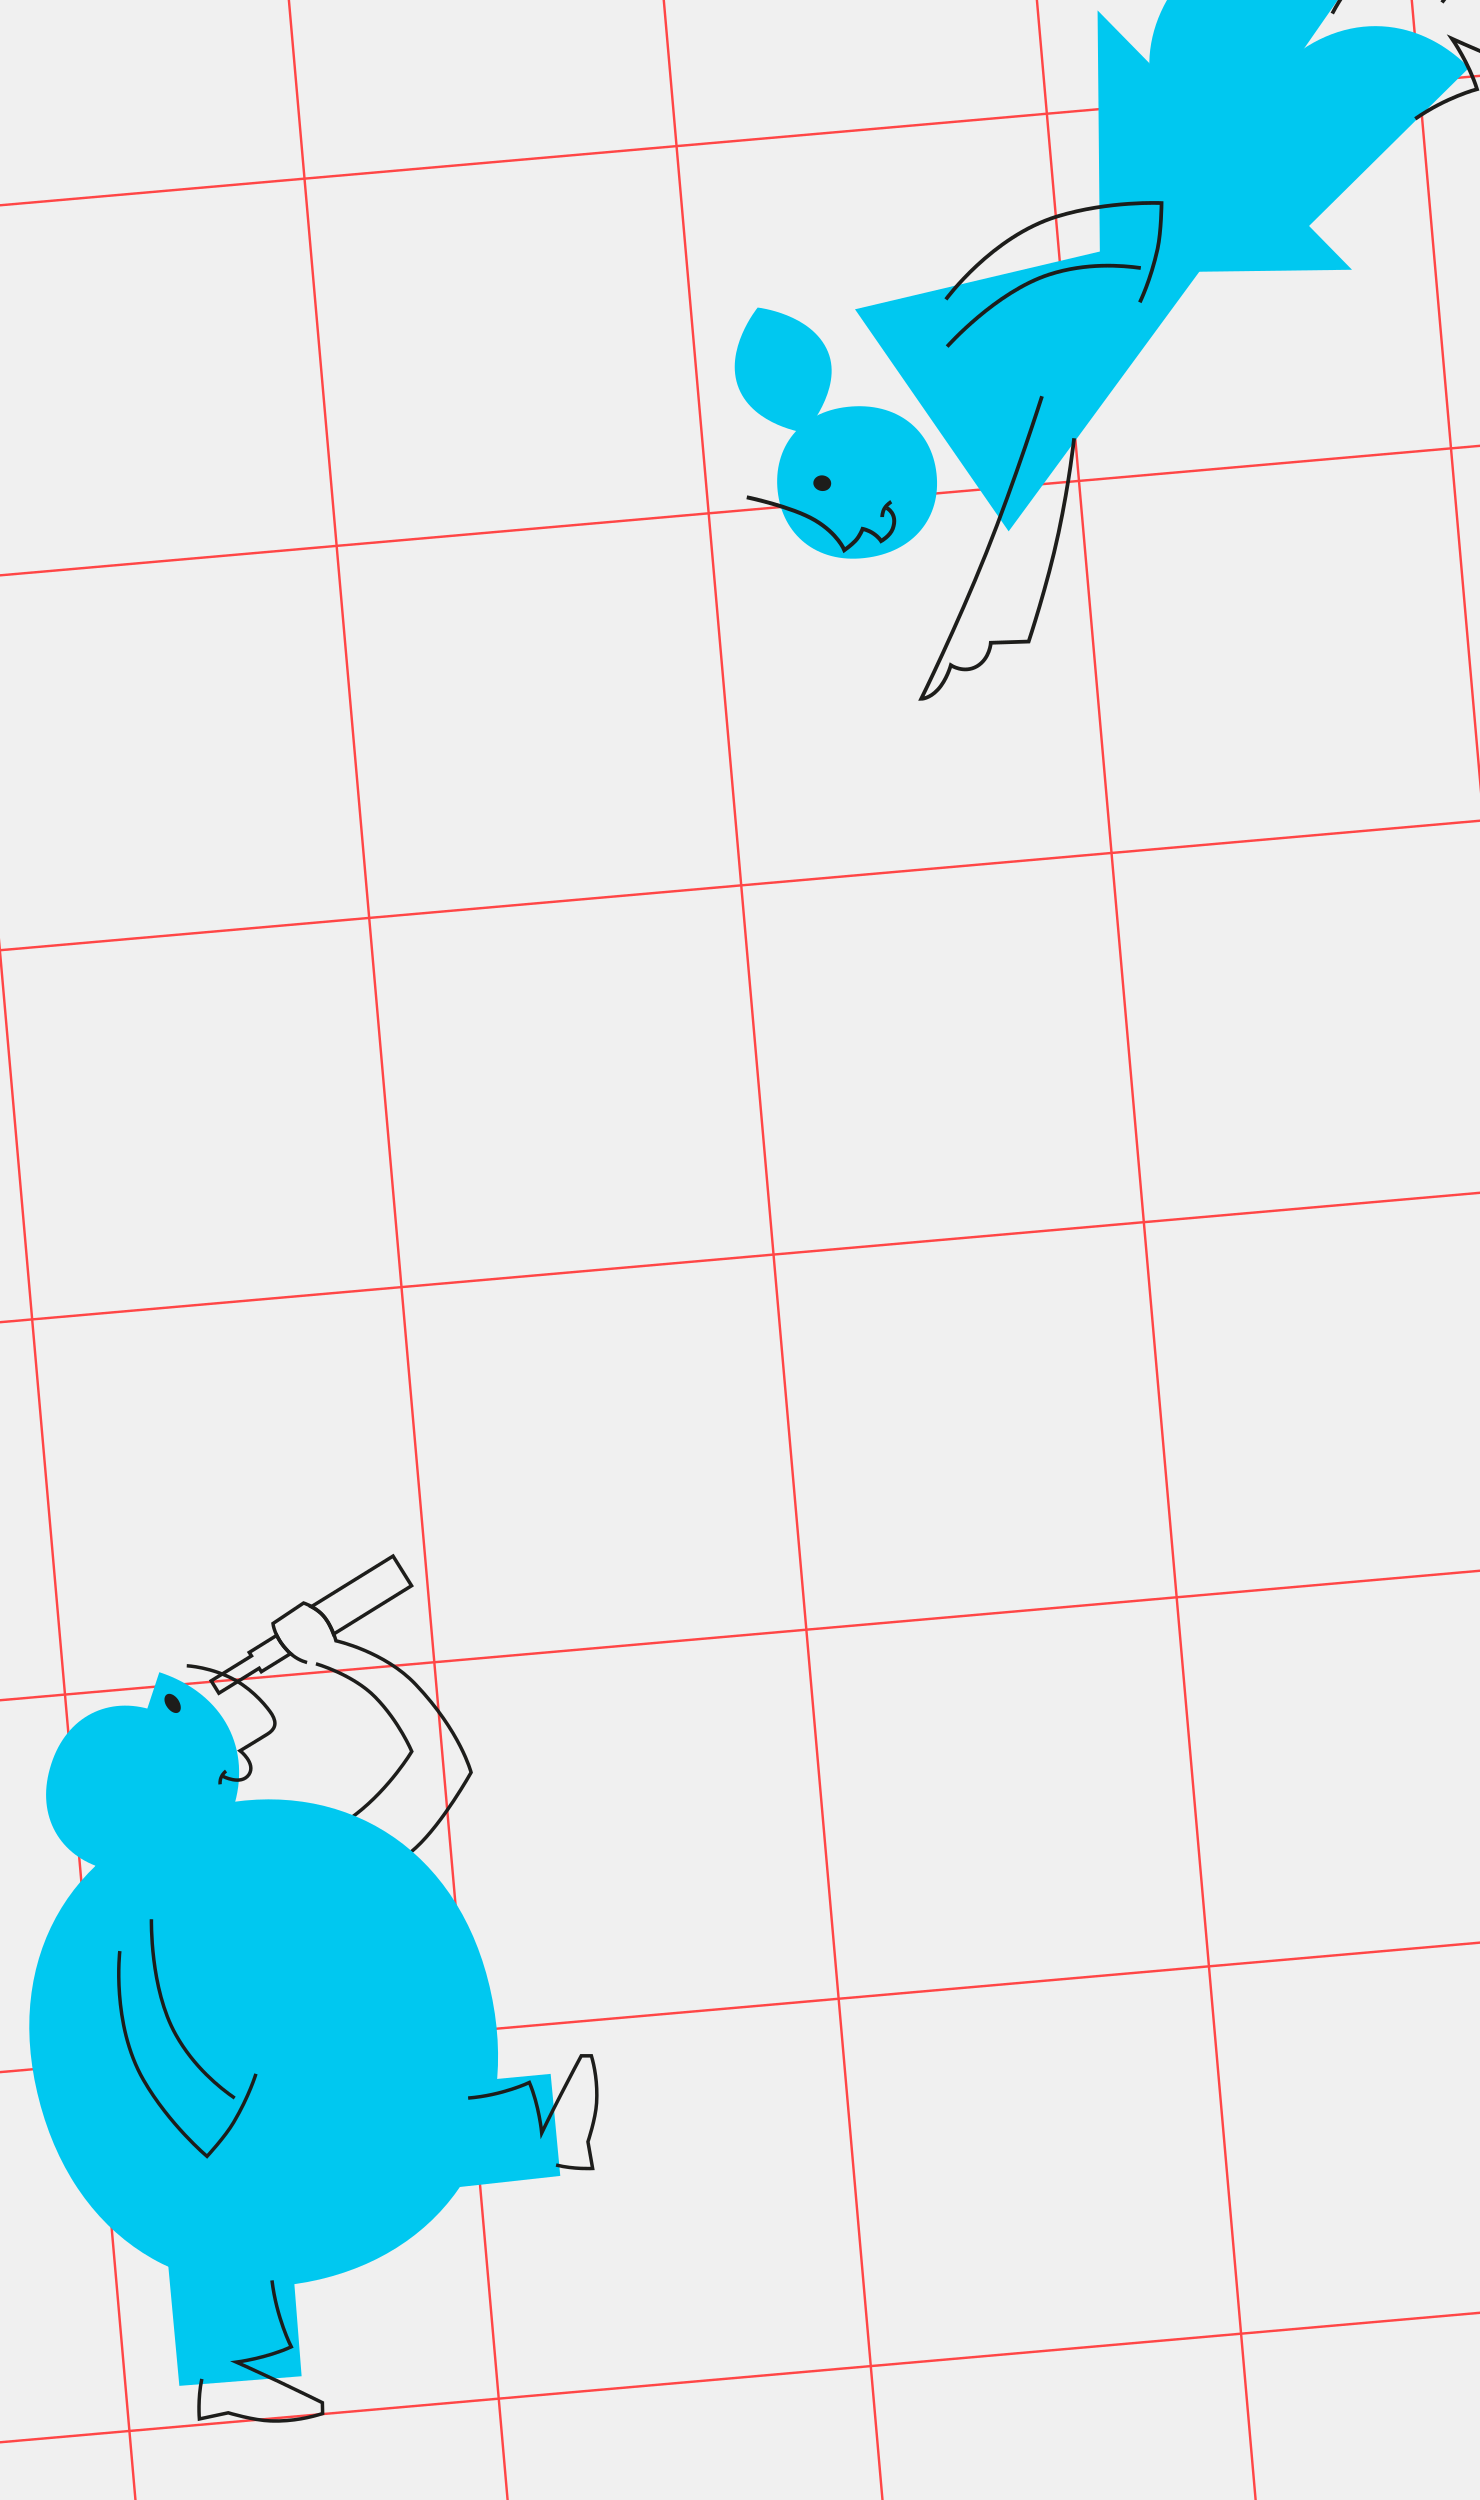
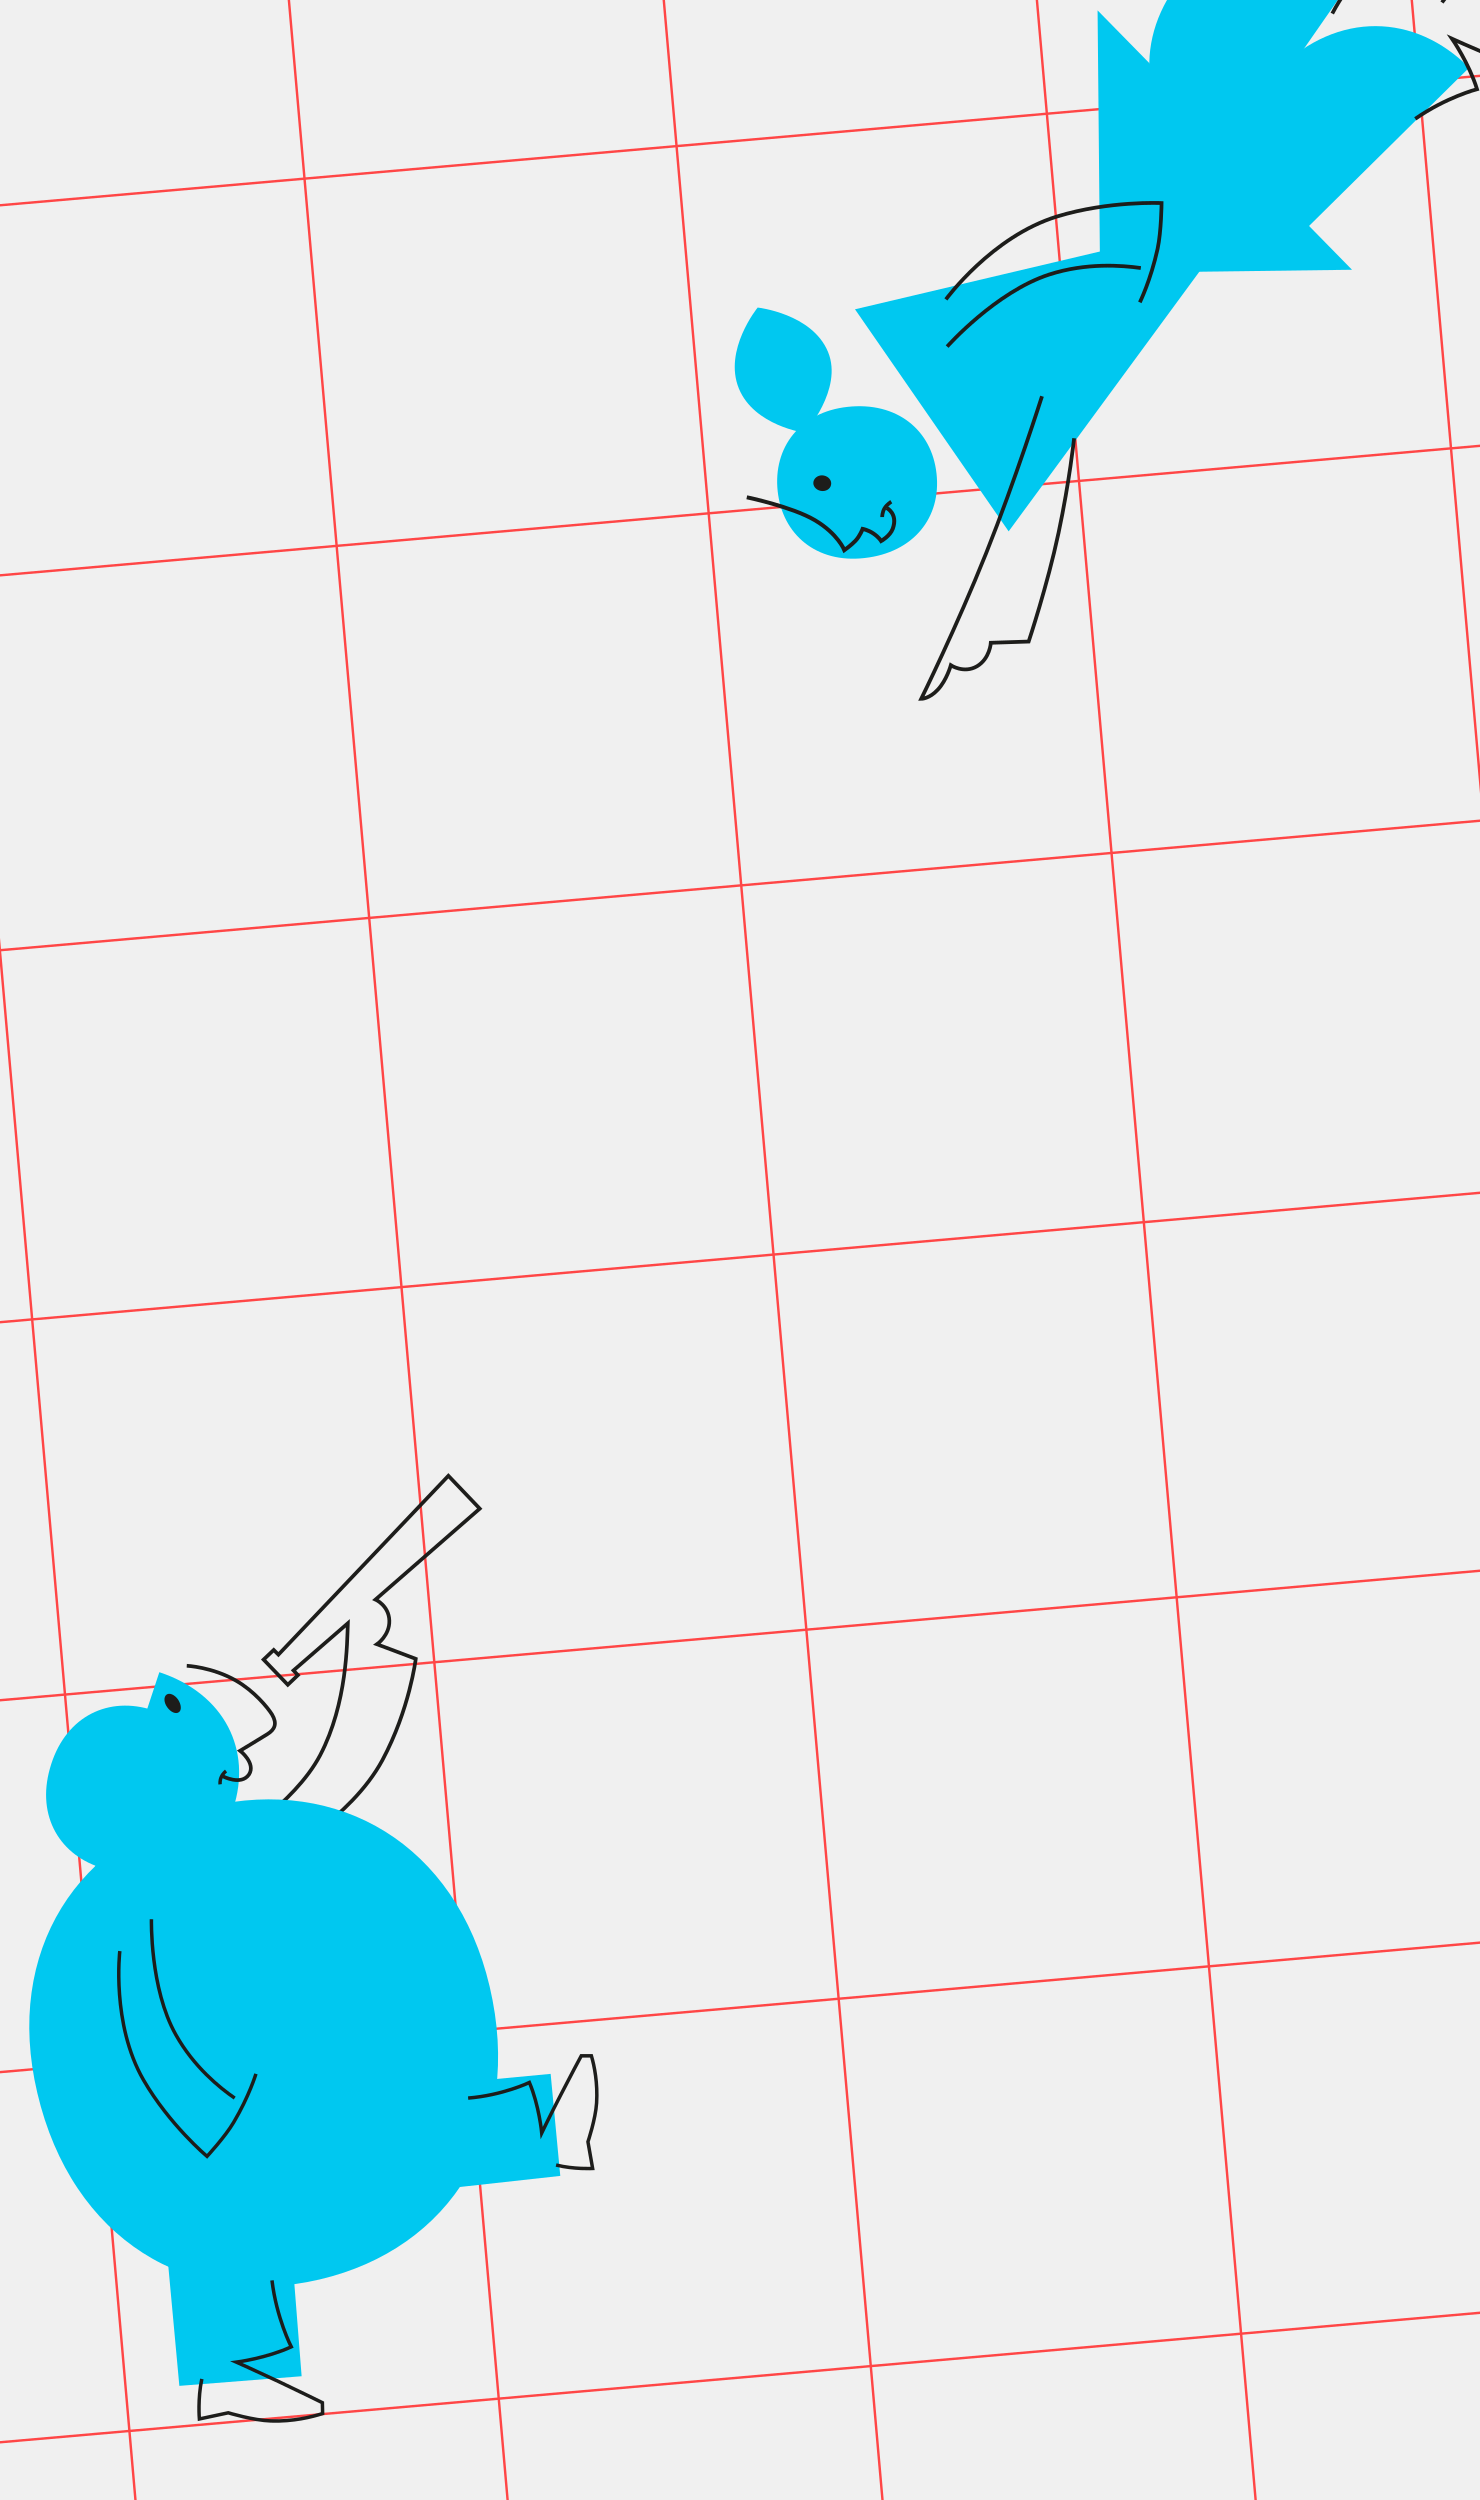
<svg xmlns="http://www.w3.org/2000/svg" version="1.1" x="0px" y="0px" viewBox="0 0 599 1012" style="enable-background:new 0 0 599 1012;" xml:space="preserve">
  <style type="text/css">
	.st0{fill:none;stroke:#FF4646;stroke-width:0.985;stroke-miterlimit:10;}
	.st1{fill:#E6B4C8;}
	.st2{fill:#FFF56E;}
	.st3{fill:none;stroke:#1D1D1B;stroke-width:1.6;}
	.st4{fill:none;stroke:#1D1D1B;stroke-width:1.692;}
	.st5{fill:#1D1D1B;}
	.st6{fill:#FFFFFF;fill-opacity:0;}
	.st7{fill:#00C8F0;}
- 	.st8{display:none;opacity:0.35;fill:none;stroke:#1D1D1B;stroke-width:1.413;}
- 	.st9{fill:none;stroke:#1D1D1B;stroke-width:1.413;}
- 	.st10{fill:none;stroke:#1D1D1B;stroke-width:1.525;}
- 	.st11{fill:none;stroke:#1D1D1B;stroke-width:1.613;}
- 	.st12{fill:none;stroke:#1D1D1B;stroke-width:1.155;}
- 	.st13{fill:none;stroke:#1D1D1B;stroke-width:1.222;}
- 	.st14{display:none;}
- 	.st15{display:inline;fill:none;stroke:#1D1D1B;stroke-width:1.413;}
- 	.st16{display:inline;fill:#FFFFFF;fill-opacity:0;}
- 	.st17{display:none;opacity:0.35;fill:none;stroke:#1D1D1B;stroke-width:1.155;}
+ 	.st8{fill:none;stroke:#1D1D1B;stroke-width:1.5;}
+ 	.st9{fill:none;}
+ 	.st10{fill:none;stroke:#1D1D1B;stroke-width:1.413;}
+ 	.st11{fill:none;stroke:#1D1D1B;stroke-width:1.525;}
+ 	.st12{fill:none;stroke:#1D1D1B;stroke-width:1.613;}
+ 	.st13{display:none;}
+ 	.st14{display:inline;fill:#00C8F0;}
+ 	.st15{display:inline;}
+ 	.st16{fill:none;stroke:#1D1D1B;stroke-width:1.155;}
+ 	.st17{fill:none;stroke:#1D1D1B;stroke-width:1.222;}
+ 	.st18{fill:none;stroke:#1D1D1B;stroke-width:1.177;}
+ 	.st19{fill:none;stroke:#1D1D1B;stroke-width:1.4;}
</style>
  <g id="background">
</g>
  <g id="background-vertical">
    <path class="st0" d="M-745.6,148.3L1284-29.2 M1270.9-178.7L-758.7-1.1 M1257.7-329.3L-771.8-151.8 M1323.3,419.5L-706.3,597    M-719.4,447.6L1310.2,270 M-732.6,297L1297,119.4 M-680,898.3l2029.6-177.6 M-693,748.9l2029.6-177.6 M-653.8,1197.6l2029.6-177.6    M-667,1047l2029.6-177.6 M-77.2-497.1L94.3,1463.1 M72.3-510.2L243.8,1450 M222.9-523.4l171.5,1960.2 M-525.9-457.8l171.5,1960.2    M-204.9,1489.3L-376.4-470.9 M-673.9-440.8l171.5,1960.2 M-225.8-484.1l171.5,1960.2 M672-562.6l171.5,1960.2 M821.5-575.7   L993,1384.5 M972.1-588.9l171.5,1960.2 M1125.1-601.9l171.5,1960.2 M372.8-536.5l171.5,1960.2 M523.4-549.6l171.5,1960.2" />
  </g>
  <g id="background_solo">
</g>
  <g id="Layer_1">
</g>
  <g id="vertical_person_unten">
-     <g>
-       <path class="st8" d="M130.1,764.3c0,0,11.6-8.8,24.9-21.4c13.3-12.5,26.4-28.1,26.4-28.1l-6.4-11.2c0,0,4.5-3.1,4.3-8.2    c-0.1-5.2-5-7.4-5-7.4s3.6-3.9,4.8-8.2c1.2-4.1-0.3-6.4-0.3-6.4s-14.7,23.2-31,44.8c-16.2,21.6-35.8,44.1-35.8,44.1" />
-       <path class="st9" d="M124.3,673c-2.2-0.6-5.2-1.9-8-4.9c-5.3-5.5-5.8-10.9-5.8-10.9l12.4-8.3c0,0,4.4,1.4,7.3,4.4    c4.1,4.1,5.8,10.9,5.8,10.9s19.7,4.3,32.3,17.7c18.2,19.2,22.4,35.6,22.4,35.6s-11.4,20.4-22.3,30.4c-10.9,10-31.5,22.4-31.5,22.4    " />
-       <g>
-         <path class="st9" d="M130.1,653.3c2.5,2.4,4,5.8,4.9,8.2l31.6-19.6l-7.5-12L126,650.4C127.3,651.1,128.8,652.1,130.1,653.3z" />
-         <path class="st9" d="M116.3,668.1c-2.1-2.2-3.4-4.3-4.3-6.1l-11.1,6.9l0.9,1.4l-16.3,10.1l3.1,5l16.3-10.1l0.9,1.4l11.8-7.3     C117.1,669,116.7,668.6,116.3,668.1z" />
-       </g>
-       <path class="st9" d="M113.4,753.4c0,0,17-8.4,30.8-19.1c13.8-10.7,22.5-25.3,22.5-25.3s-5.1-12.1-14.8-22c-9-9.2-24-13.5-24-13.5" />
-       <polygon class="st6" points="114.2,758.3 106,750.1 160.3,711.7 144.5,689.9 117.3,676.1 87.9,690.7 80.2,680.3 108.7,650.4     160.1,625.1 172,643.8 148.3,660.1 174.5,682.3 196.4,716 194.5,733 163.2,760.4 134.4,777   " />
-     </g>
    <polygon class="st7" points="118.2,912.4 122.1,961.9 72.6,965.8 68.1,917  " />
    <polygon class="st7" points="181.5,843.4 222.9,839.5 226.8,880.8 186.1,885.3  " />
-     <path class="st7" d="M129.5,922.7c-52.7,12.4-100.4-15.9-114.4-75.5C1.5,789.6,31.7,743.7,84.4,731.3   c52.7-12.4,100.2,15.2,113.8,72.8C212.2,863.7,182.2,910.3,129.5,922.7" />
    <path class="st7" d="M60.3,691.8l-18.2,64.6c-17.8-5-27.4-21.1-21.9-40.5C25.8,695.7,42.5,686.8,60.3,691.8" />
    <path class="st7" d="M94.4,732.1c-7.8,23.5-30.2,35.4-56.9,26.6l27-81.8C91.1,685.7,102.1,708.6,94.4,732.1" />
    <g>
-       <path class="st9" d="M61.3,776.9c0,0-0.7,28,9.9,46.8c7.2,12.9,17.8,21.5,23.8,25.6" />
-       <path class="st9" d="M103.6,839.5c0,0-2.7,9-9,19.6c-3.4,5.8-10.8,13.8-10.8,13.8s-15.3-12.9-25.7-30.9    c-13.1-22.7-9.6-52.2-9.6-52.2" />
+       <path class="st8" d="M91.8,747.1c0,0,27.4-16.8,37.8-36.6c11-21,10.9-45.8,11.2-53.4l-22,19.1l1.8,1.9l-4.1,3.9l-9.8-10.2l4.1-3.9    l1.9,1.9l68.8-72.4l12.7,13.3L152,647.5c0,0,5.4,2.4,5.6,8.5c0.2,6-5,9.6-5,9.6s10.5,3.9,15.7,5.9c0,0-2.5,20.5-13.5,41    c-12.9,23.9-42.7,39.4-42.7,39.4" />
+       <path class="st9" d="M106.6,762.9c0,0,40.2-28.2,43.3-31.1c3.1-2.9,23.1-32.3,23.1-32.3s11.2-31.1,9-33.4s-10.4-4.7-10.4-4.7    l-3.5-9.8l37.5-38.7l-26.3-27.5c0,0-84.2,87.7-83.5,90c0.7,2.3,19,16.9,19,16.9l7.6-4.3l2.8,10.5c0,0-18.6,28-22.3,28.6    s-25.8,17.3-25.8,17.3L106.6,762.9z" />
+     </g>
+     <path class="st7" d="M129.5,922.7c-52.7,12.4-100.4-15.9-114.4-75.5C1.5,789.6,31.7,743.7,84.4,731.3   c52.7-12.4,100.2,15.2,113.8,72.8C212.2,863.7,182.2,910.3,129.5,922.7" />
+     <g>
+       <path class="st10" d="M61.3,776.9c0,0-0.7,28,9.9,46.8c7.2,12.9,17.8,21.5,23.8,25.6" />
+       <path class="st10" d="M103.6,839.5c0,0-2.7,9-9,19.6c-3.4,5.8-10.8,13.8-10.8,13.8s-15.3-12.9-25.7-30.9    c-13.1-22.7-9.6-52.2-9.6-52.2" />
      <path class="st6" d="M43.4,786.3c0,0-7.1,38,4.4,53c11.5,15,35.3,38.9,35.3,38.9l28.3-41.5l-17.7-0.9l-27.4-65.4L43.4,786.3z" />
    </g>
    <g>
-       <path class="st9" d="M189.5,849.3c13.9-1.1,24.8-6.3,24.8-6.3c3.9,9.2,5,20.4,5,20.4s3.2-6.7,7.7-15.4c3.4-6.7,8.3-15.8,8.3-15.8    l4.1,0c1.2,4.1,2.6,11,2.1,19.1c-0.4,6.5-3.5,15.7-3.5,15.7l1.9,10.8c0,0-7.6,0.4-14.8-1.4" />
+       <path class="st10" d="M189.5,849.3c13.9-1.1,24.8-6.3,24.8-6.3c3.9,9.2,5,20.4,5,20.4s3.2-6.7,7.7-15.4c3.4-6.7,8.3-15.8,8.3-15.8    l4.1,0c1.2,4.1,2.6,11,2.1,19.1c-0.4,6.5-3.5,15.7-3.5,15.7l1.9,10.8c0,0-7.6,0.4-14.8-1.4" />
      <path class="st6" d="M181.2,849c0,0,39.7,33.6,41.5,32.7c1.8-0.9,18.5,0,18.5,0l3.5-54.8L181.2,849z" />
    </g>
    <g>
-       <path class="st9" d="M75.6,674.3c0,0,10.3,0.5,19.9,6c7.5,4.3,12.9,11,14.6,13.7c2.2,3.7,1.2,6.1-1.9,8c-2.7,1.7-11,6.7-11,6.7    s6.5,5.1,3.6,9.6c-3.2,4.7-10.7,0.7-10.7,0.7" />
+       <path class="st8" d="M75.6,674.3c0,0,10.3,0.5,19.9,6c7.5,4.3,12.9,11,14.6,13.7c2.2,3.7,1.2,6.1-1.9,8c-2.7,1.7-11,6.7-11,6.7    s6.5,5.1,3.6,9.6c-3.2,4.7-10.7,0.7-10.7,0.7" />
      <path class="st5" d="M72.4,693.1c-1.2,0.9-3.3,0-4.7-2c-1.4-1.9-1.5-4.2-0.3-5.1c1.2-0.9,3.3,0,4.7,2    C73.4,690,73.6,692.3,72.4,693.1" />
-       <path class="st9" d="M89.1,722.3c0,0-0.2-1.6,0.5-3c0.6-1.4,1.9-2.4,1.9-2.4" />
+       <path class="st10" d="M89.1,722.3c0,0-0.2-1.6,0.5-3c0.6-1.4,1.9-2.4,1.9-2.4" />
      <path class="st6" d="M84,707.6l-3.5,15l9.7,5.3l16.8-1.8v-13.2l10.6-9.7l-6.2-17.7L99,674.1c0,0-20.3-9.7-29.1-7.1    c-8.8,2.6-8.8,14.1-8.8,14.1l-0.9,9.7l15,11.5L84,707.6z" />
    </g>
    <g>
      <polygon class="st6" points="117.6,960.3 137.9,972.6 134.4,981.5 93.7,981.5 76.1,985 77.8,962.9 107,920.5 117.6,924.9     122,953.2   " />
-       <path class="st9" d="M110.1,923.1c1.8,15.2,7.8,26.9,7.8,26.9c-10,4.6-22.2,6.2-22.2,6.2s7.4,3.3,17.2,7.9    c7.4,3.5,17.6,8.5,17.6,8.5l0.1,4.4c-4.4,1.4-12,3.3-20.9,3c-7.1-0.2-17.3-3.3-17.3-3.3l-11.7,2.5c0,0-0.7-8.3,1-16.2" />
+       <path class="st10" d="M110.1,923.1c1.8,15.2,7.8,26.9,7.8,26.9c-10,4.6-22.2,6.2-22.2,6.2s7.4,3.3,17.2,7.9    c7.4,3.5,17.6,8.5,17.6,8.5l0.1,4.4c-4.4,1.4-12,3.3-20.9,3c-7.1-0.2-17.3-3.3-17.3-3.3l-11.7,2.5c0,0-0.7-8.3,1-16.2" />
    </g>
  </g>
  <g id="vertical_person_oben">
    <path class="st7" d="M514.7,106.5l80-79.1c-21.8-22-53.2-23.1-77.3,0.7C492.5,52.7,492.9,84.4,514.7,106.5" />
    <path class="st7" d="M475.5-4.9c-17.7,25.4-12.6,56.7,16.1,76.8L553-16.5C524.3-36.5,493.2-30.3,475.5-4.9" />
    <path class="st7" d="M379.1,191.7c-1.9-17.6-16-29.2-36-27c-19.3,2.1-30.2,16.5-28.3,34.1c1.9,17.6,15.7,29.3,35.1,27.1   C369.9,223.7,381.1,209.4,379.1,191.7" />
    <polygon class="st7" points="501.2,88.6 346.1,125.2 408.3,215.1  " />
    <polygon class="st7" points="445.3,110.5 547.3,109.2 444.3,4.2  " />
    <g>
-       <path class="st10" d="M434.8,177.4c0,0-1.8,17.1-6.3,38.3c-4.5,21.2-12.1,44-12.1,44l-15.3,0.5c0,0-0.4,6.4-5.6,9.5    c-5.3,3.1-10.6-0.4-10.6-0.4s-1.7,6.1-5.3,9.9c-3.4,3.7-6.7,3.7-6.7,3.7s14.4-29.2,26.3-59c11.9-29.8,22.6-63.5,22.6-63.5" />
+       <path class="st11" d="M434.8,177.4c0,0-1.8,17.1-6.3,38.3c-4.5,21.2-12.1,44-12.1,44l-15.3,0.5c0,0-0.4,6.4-5.6,9.5    c-5.3,3.1-10.6-0.4-10.6-0.4s-1.7,6.1-5.3,9.9c-3.4,3.7-6.7,3.7-6.7,3.7s14.4-29.2,26.3-59c11.9-29.8,22.6-63.5,22.6-63.5" />
      <path class="st6" d="M419.4,264.1c0-1,20.7-87.6,20.7-87.6l-19-24.1L364.9,288L419.4,264.1z" />
    </g>
    <g>
-       <path class="st10" d="M539.3,5.5c7-13.4,16.8-22.1,16.8-22.1c-7.6-7.8-18.3-13.6-18.3-13.6s8-0.4,18.7-1.1    c8.1-0.6,19.3-1.5,19.3-1.5l1.7-4.1c-3.6-2.9-9.9-7.3-18.2-10.2c-6.6-2.3-17.2-3.2-17.2-3.2l-9.9-6.5c0,0-3.6,7.4-4.8,15.3" />
+       <path class="st11" d="M539.3,5.5c7-13.4,16.8-22.1,16.8-22.1c-7.6-7.8-18.3-13.6-18.3-13.6s8-0.4,18.7-1.1    c8.1-0.6,19.3-1.5,19.3-1.5l1.7-4.1c-3.6-2.9-9.9-7.3-18.2-10.2c-6.6-2.3-17.2-3.2-17.2-3.2l-9.9-6.5c0,0-3.6,7.4-4.8,15.3" />
      <path class="st6" d="M538.4,10.7l-4.3-5.1L549.7-16c0,0-22.9-15.7-22.8-17c0.1-1.3-3.2-9.8-3.2-9.8l6.4-17.7l13.7,6l37.2,15    l-1,10.7l-26.7,3.6l8.8,7.6L538.4,10.7z" />
    </g>
    <g>
      <polygon class="st6" points="633.4,31.3 628.3,20.6 614.3,3.8 601.6,-11.6 593.4,-18.5 579.9,2.6 591.5,31.4 567.9,44.8     574.6,52.9 603.5,40 600,26.8 626.2,36   " />
-       <path class="st10" d="M572.9,48.1c12.4-8.7,25-12,25-12c-3.2-10.4-10.1-20.4-10.1-20.4s7.3,3.3,17.2,7.5    c7.5,3.2,17.9,7.4,17.9,7.4l3.4-2.8c-1.9-4.2-5.5-11-11.6-17.4c-4.8-5.1-13.9-10.6-13.9-10.6l-5.9-10.3c0,0-6.5,5-11.2,11.5" />
+       <path class="st11" d="M572.9,48.1c12.4-8.7,25-12,25-12c-3.2-10.4-10.1-20.4-10.1-20.4s7.3,3.3,17.2,7.5    c7.5,3.2,17.9,7.4,17.9,7.4l3.4-2.8c-1.9-4.2-5.5-11-11.6-17.4c-4.8-5.1-13.9-10.6-13.9-10.6l-5.9-10.3c0,0-6.5,5-11.2,11.5" />
    </g>
    <g>
-       <path class="st10" d="M383.4,140.3c0,0,19.7-22.2,41.4-29.2c14.9-4.8,29.3-3.7,37-2.6" />
-       <path class="st10" d="M461.4,122.4c0,0,4.4-8.9,7.2-21.7c1.5-7,1.6-18.5,1.6-18.5s-21.2-1-42.2,5.4c-26.5,8.1-45.1,33.6-45.1,33.6    " />
+       <path class="st11" d="M383.4,140.3c0,0,19.7-22.2,41.4-29.2c14.9-4.8,29.3-3.7,37-2.6" />
+       <path class="st11" d="M461.4,122.4c0,0,4.4-8.9,7.2-21.7c1.5-7,1.6-18.5,1.6-18.5s-21.2-1-42.2,5.4c-26.5,8.1-45.1,33.6-45.1,33.6    " />
      <polygon class="st6" points="463.6,128.4 476.3,104 473.5,75.1 422.6,83.5 401.7,95 376.3,119.8 375.9,142.9 382.9,147.7     414.3,121.8 446.9,113.7 458,116.2 457.2,126.5   " />
    </g>
    <g>
-       <path class="st10" d="M360.8,203.1c0,0-1.7,1-2.7,2.6c-1,1.6-1,3.6-1,3.6" />
-       <path class="st11" d="M302.3,201.3c0,0,18.3,3.8,27.6,9.3c9.3,5.5,11.9,12.1,11.9,12.1s2.8-2,4.5-3.8c1.8-1.9,2.9-4.8,2.9-4.8    s2.2,0.4,4.4,1.9c2.2,1.5,3.1,3,3.1,3s3.6-2,4.7-5c2.2-6.1-2.5-8.4-2.5-8.4" />
+       <path class="st11" d="M360.8,203.1c0,0-1.7,1-2.7,2.6c-1,1.6-1,3.6-1,3.6" />
+       <path class="st12" d="M302.3,201.3c0,0,18.3,3.8,27.6,9.3c9.3,5.5,11.9,12.1,11.9,12.1s2.8-2,4.5-3.8c1.8-1.9,2.9-4.8,2.9-4.8    s2.2,0.4,4.4,1.9c2.2,1.5,3.1,3,3.1,3s3.6-2,4.7-5c2.2-6.1-2.5-8.4-2.5-8.4" />
      <path class="st5" d="M336.4,196.3c0.4-1.7-0.9-3.4-2.9-3.8c-1.9-0.4-3.8,0.7-4.2,2.4c-0.4,1.7,0.9,3.4,2.9,3.8    C334.2,199.1,336.1,198,336.4,196.3" />
      <path class="st6" d="M340.1,229.1l24.6-8.2l1.5-18.2l-7.8-6.5c0,0-31.7-9.8-32.6-9.7c-1,0-29.5,3.5-29.5,3.5l4.2,19L340.1,229.1z" />
    </g>
    <path class="st7" d="M306.7,124.5c0,0-14,17.2-7.6,32.8c6.2,15.1,26.7,17.9,26.7,17.9s15.6-17.6,9.4-32.7   C328.8,126.9,306.7,124.5,306.7,124.5" />
  </g>
-   <g id="horizontal_person_rechts">
+   <g id="horizontal_person_rechts" class="st13">
+ </g>
+   <g id="horizontal_person_rechts_new">
</g>
  <g id="horizontal_person_links">
</g>
</svg>
